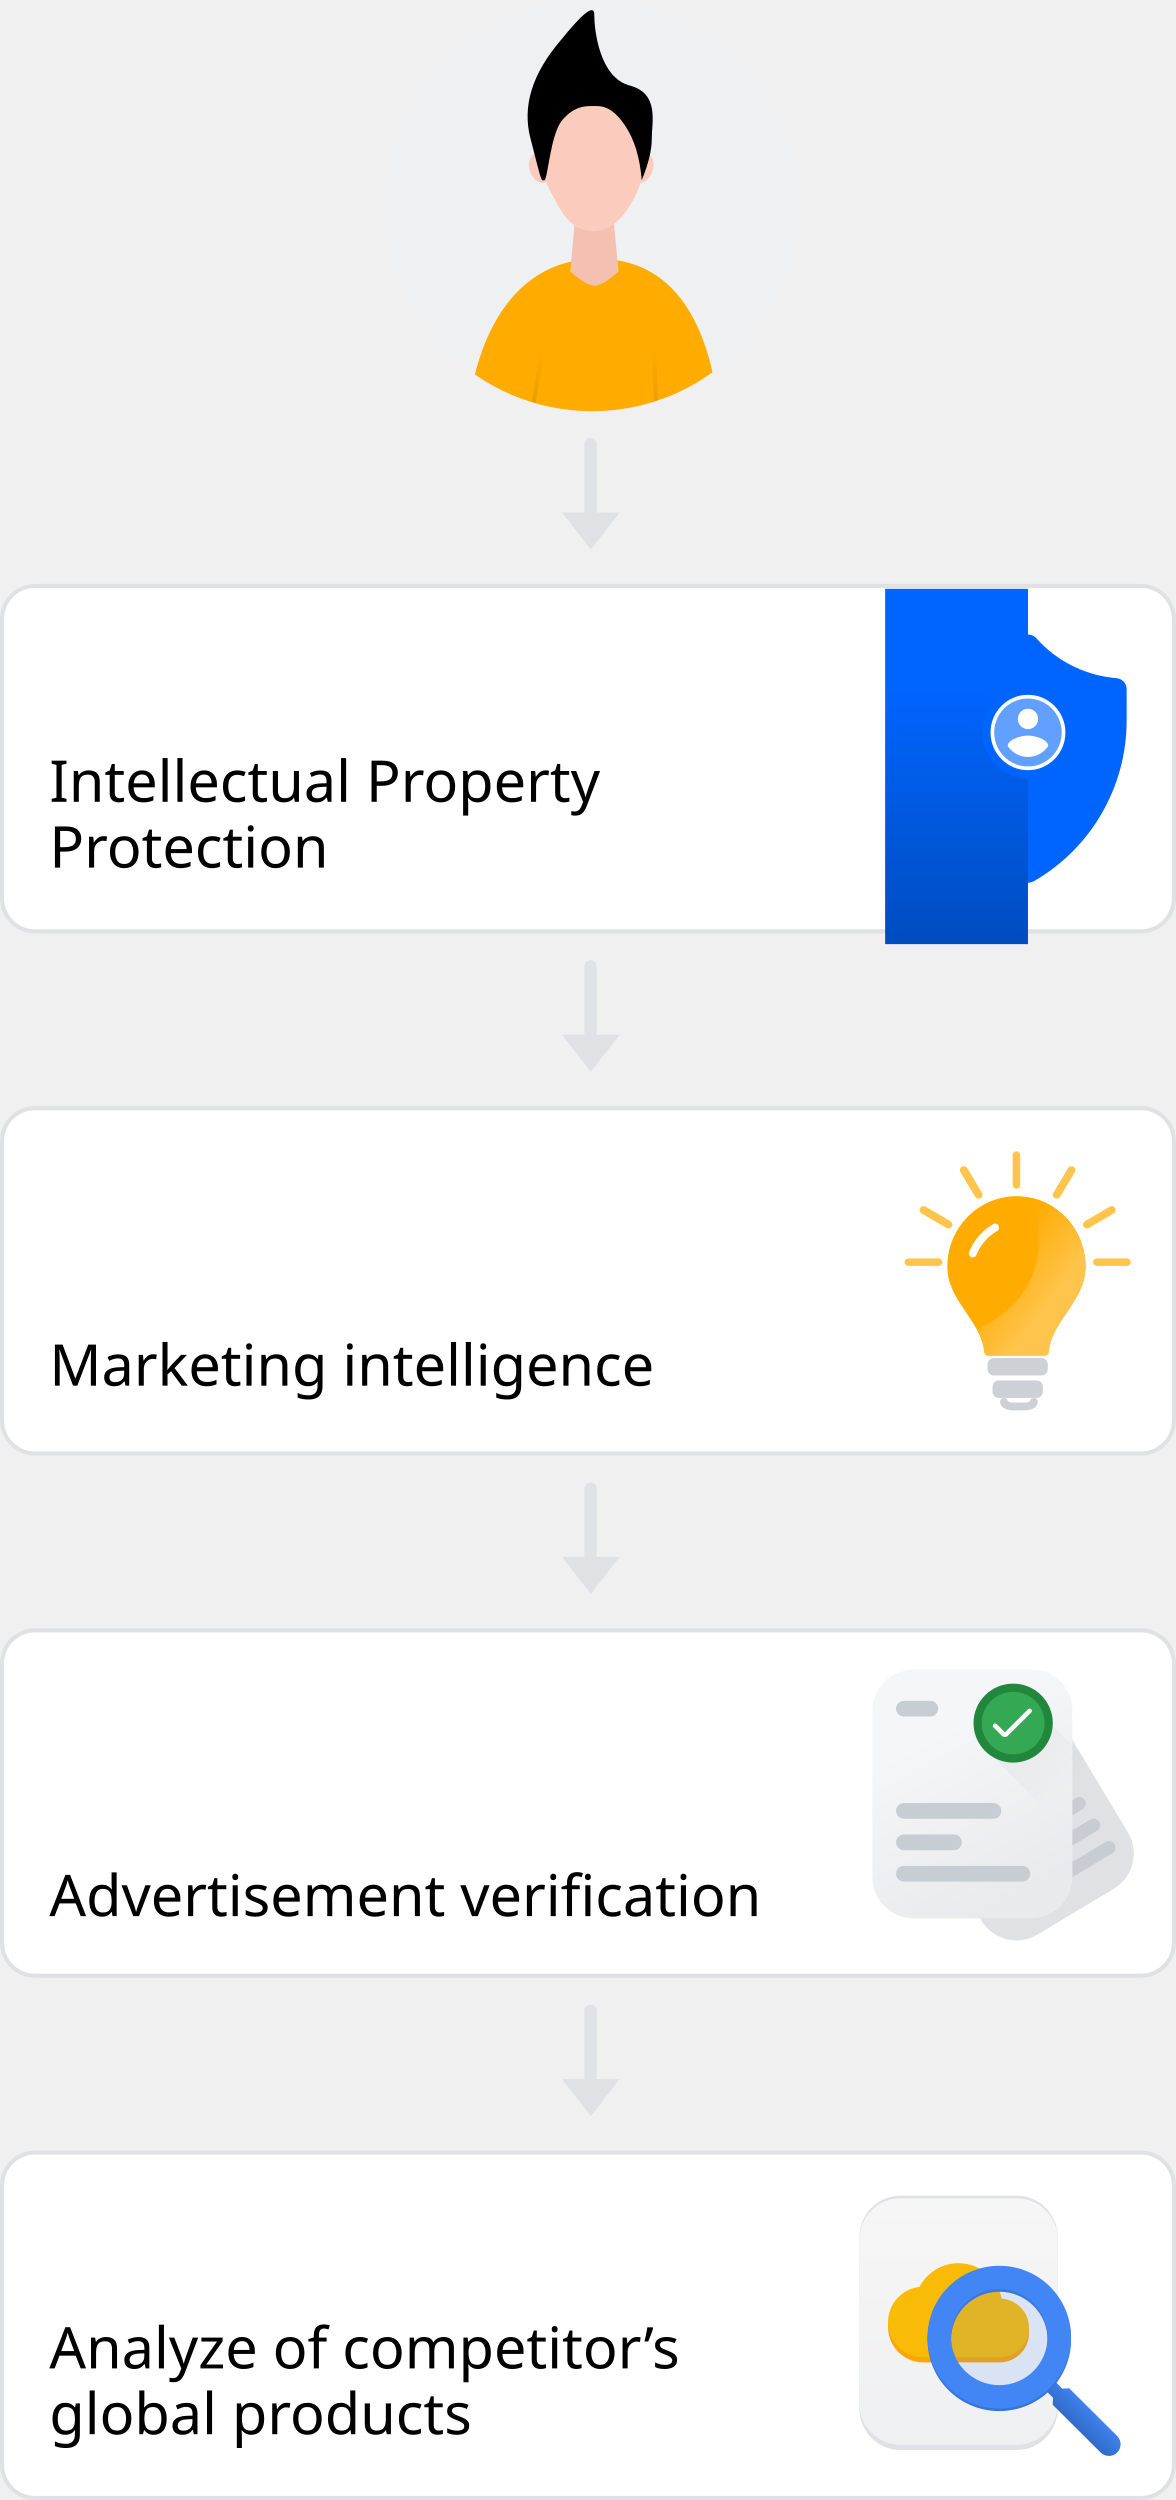
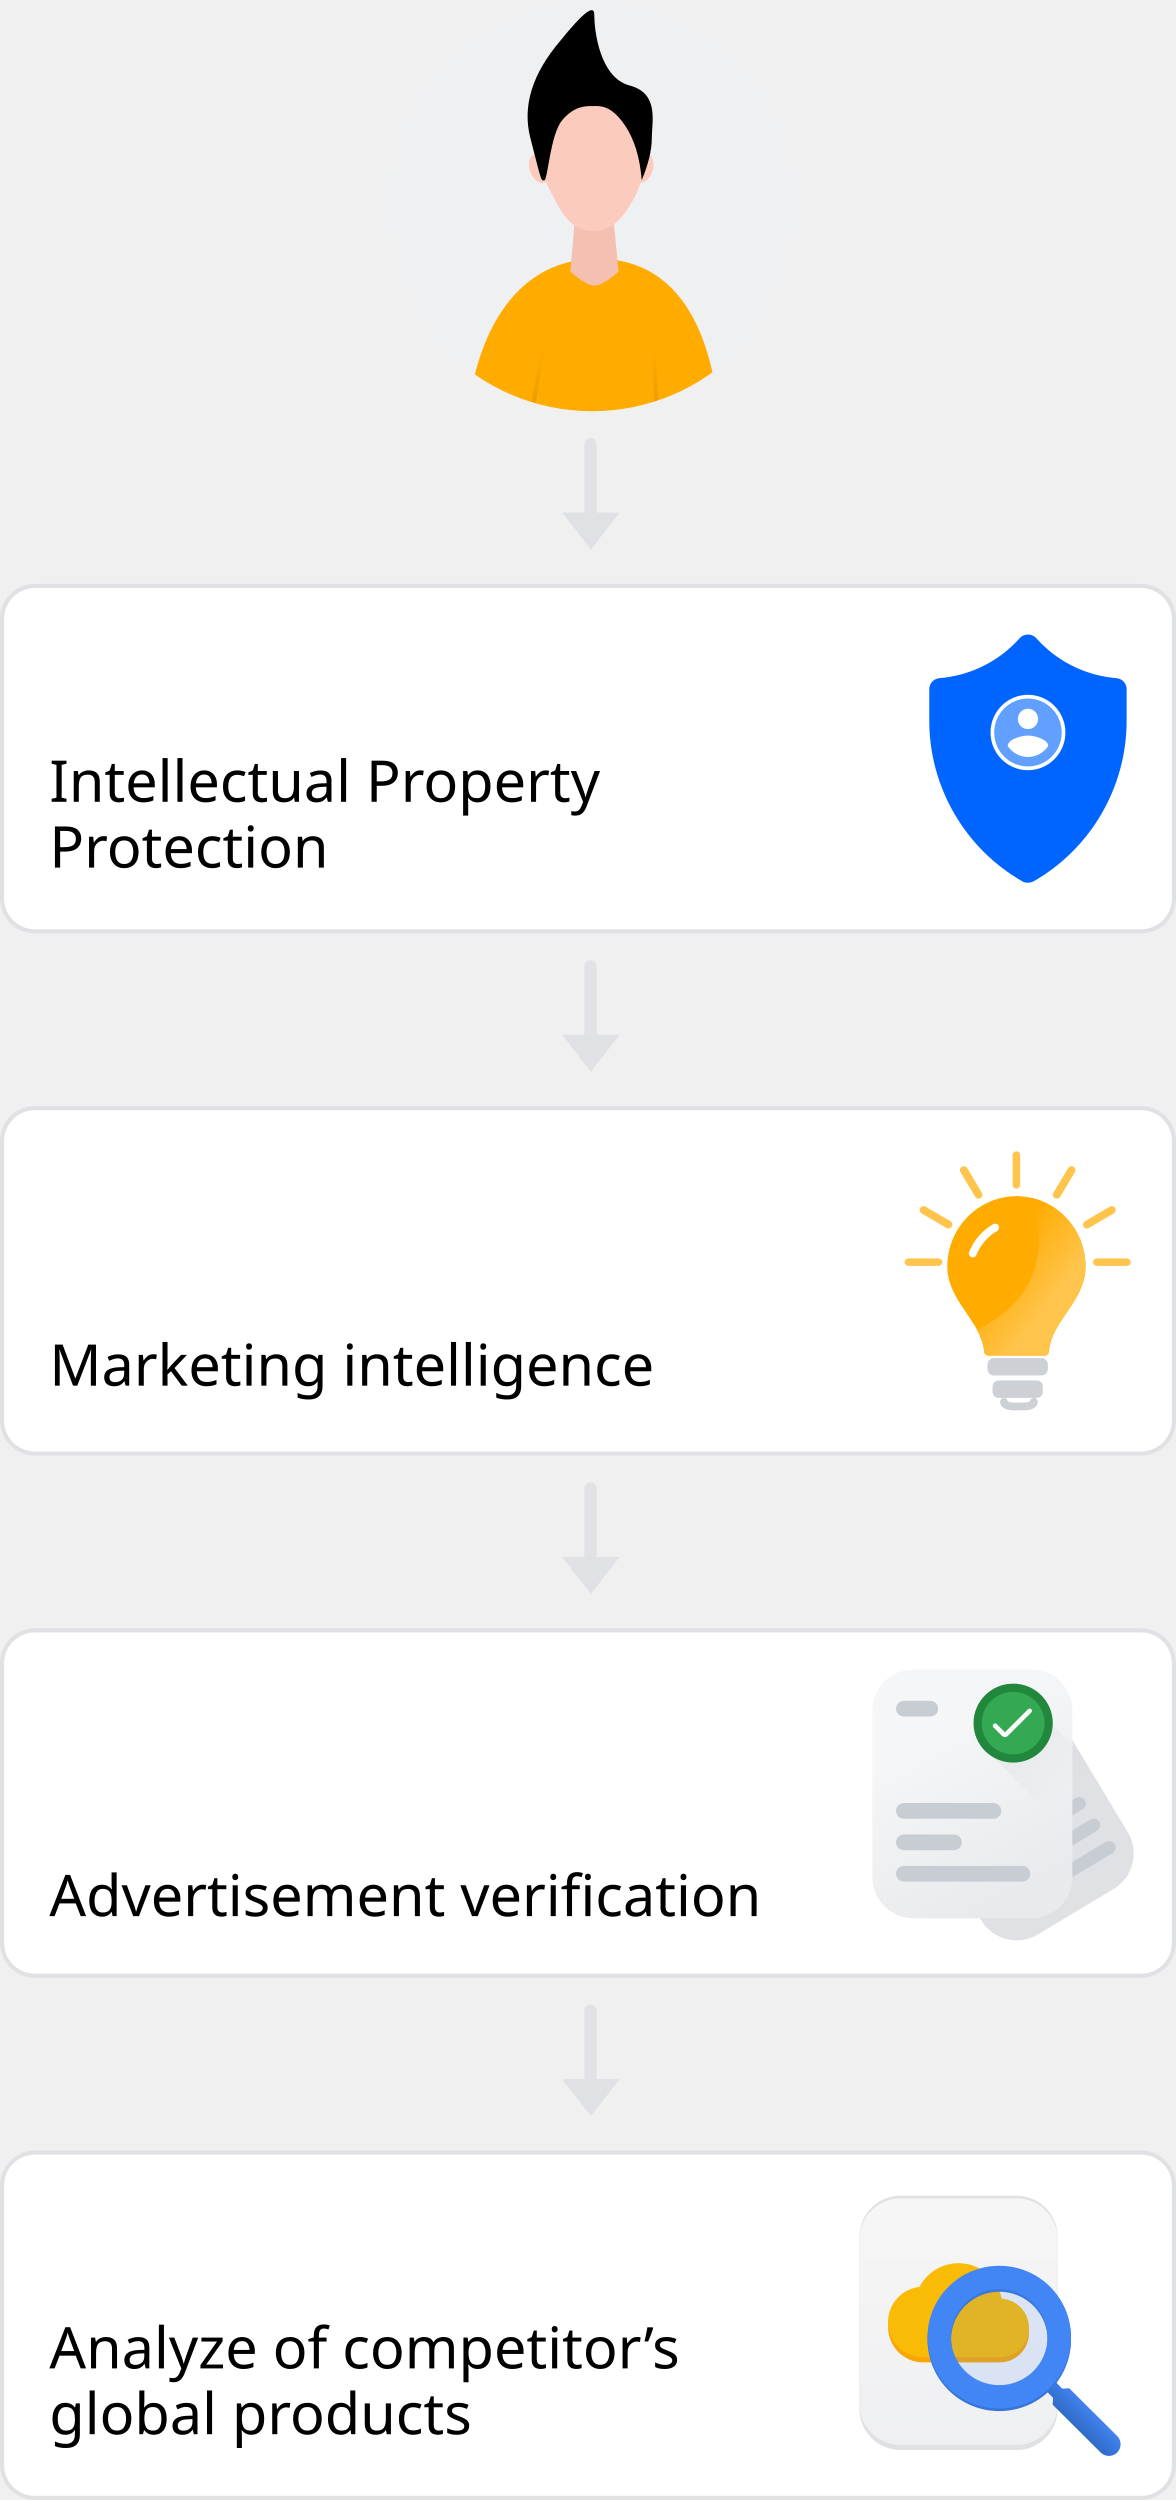
<svg xmlns="http://www.w3.org/2000/svg" xmlns:xlink="http://www.w3.org/1999/xlink" viewBox="0 0 286 608">
  <defs>
    <linearGradient x1="80.814%" y1="9.497%" x2="9.646%" y2="80.252%" id="b">
      <stop stop-color="#EFF0F2" offset="0%" />
      <stop stop-color="#EFF0F2" offset="100%" />
    </linearGradient>
    <circle id="a" cx="50" cy="50" r="50" />
    <linearGradient x1="50%" y1="0%" x2="50%" y2="100%" id="d">
      <stop stop-color="#FFAB00" offset="0%" />
      <stop stop-color="#D79000" offset="100%" />
    </linearGradient>
    <linearGradient x1="50%" y1="26.837%" x2="50%" y2="100%" id="e">
      <stop stop-color="#0065FF" offset="0%" />
      <stop stop-color="#004CC0" offset="100%" />
    </linearGradient>
    <rect id="f" width="41.6" height="51.611" rx="10" />
    <linearGradient x1="50%" y1="92.56%" x2="50%" y2="1.03%" id="g">
      <stop stop-opacity="0" offset="0%" />
      <stop stop-opacity=".207" offset="100%" />
    </linearGradient>
    <linearGradient x1="20.842%" y1="30.631%" x2="50%" y2="100%" id="j">
      <stop stop-color="#F5F6F7" offset="0%" />
      <stop stop-color="#E8EAED" offset="100%" />
    </linearGradient>
    <rect id="i" width="48.64" height="60.531" rx="10" />
    <path d="M16.936 0h-.209C7.465.101.007 7.727 0 17.103c0 4.524 2.365 7.936 4.652 11.336 2.065 3.029 4.012 5.9 4.339 9.444.04.502.456.888.954.886H23.77a.96.96 0 0 0 .902-.886c.274-3.571 2.221-6.442 4.299-9.47 2.274-3.347 4.64-6.813 4.64-11.337C33.59 7.731 26.167.13 16.935 0zM12.05 8.505a11.863 11.863 0 0 0-4.98 5.794.954.954 0 0 1-.888.608.854.854 0 0 1-.353-.08.933.933 0 0 1-.528-.514.95.95 0 0 1 .006-.742 13.747 13.747 0 0 1 5.789-6.732.944.944 0 0 1 .992-.05.968.968 0 0 1 .498.87.966.966 0 0 1-.536.846z" id="l" />
    <linearGradient x1="37.627%" y1="39.04%" x2="67.664%" y2="61.261%" id="m">
      <stop stop-color="#FFAB00" offset="0%" />
      <stop stop-color="#FFC44B" offset="100%" />
    </linearGradient>
    <linearGradient x1="50%" y1="100%" x2="50%" y2="0%" id="o">
      <stop stop-color="#EFF0F2" offset="0%" />
      <stop stop-color="#F7F6F6" offset="100%" />
    </linearGradient>
    <linearGradient x1="50%" y1="0%" x2="50%" y2="100%" id="p">
      <stop stop-color="#4082EF" offset="0%" />
      <stop stop-color="#2F6BC6" offset="100%" />
    </linearGradient>
  </defs>
  <g fill="none" fill-rule="evenodd">
    <g transform="translate(94)">
      <mask id="c" fill="#fff">
        <use xlink:href="#a" />
      </mask>
      <use fill="url(#b)" fill-rule="nonzero" xlink:href="#a" />
      <g mask="url(#c)">
        <g transform="translate(19.017 2.468)" fill-rule="nonzero">
          <path d="M32.312 160c22.126 0 30.1-22.283 30.1-49.771s-7.974-49.771-30.1-49.771C10.185 60.458 0 82.741 0 110.229S10.185 160 32.312 160z" fill="#FFAB00" />
          <path d="M27.08 47.634h8.802l1.532 15.942C34.833 65.858 32.879 67 31.552 67c-1.328 0-3.282-1.141-5.863-3.423l1.392-15.942z" fill="#F4C0B1" />
          <ellipse fill="#FBCBBD" transform="rotate(-20 18.234 38.477)" cx="18.234" cy="38.477" rx="2.446" ry="3.665" />
          <ellipse fill="#FBCBBD" transform="scale(1 -1) rotate(-20 -174.903 0)" cx="43.312" cy="38.477" rx="2.446" ry="3.665" />
          <path d="M31.194 53.74c3.75 0 6.356-2.208 8.6-5.657 1.799-2.764 3.633-6.319 3.633-10.22 0-8.77-5.477-15.878-12.233-15.878s-12.233 7.108-12.233 15.878c0 3.214 1.867 6.054 3.132 8.554 2.187 4.32 4.822 7.323 9.101 7.323z" fill="#FBCBBD" />
          <path d="M23.741 26.72c2.93-3.421 5.576-3.396 7.375-3.396 1.799 0 4.416-.367 7.851 4.697 2.29 3.376 3.65 7.824 4.08 13.344 1.632-3.957 2.447-7.32 2.447-10.09 0-4.155 1.893-11.022-5.396-12.953-7.289-1.93-8.59-13.364-8.59-17.255 0-2.594-2.759-.457-8.276 6.41-6.82 8.004-9.247 15.857-7.28 23.558 2.95 11.552 2.595 10.33 3.416 10.33.821 0 1.443-11.226 4.373-14.646z" fill="#000" />
        </g>
        <path stroke="url(#d)" d="M19.58 79.39l-2.164 13.003 7.784 15.518" transform="translate(18.405 5.521)" />
        <path stroke="url(#d)" transform="matrix(-1 0 0 1 106.563 5.521)" d="M41.557 79.39l-.576 13.36 6.196 15.161" />
      </g>
    </g>
    <rect x=".5" y=".5" width="285" height="84" rx="8" fill="#FFF" fill-rule="nonzero" stroke="#DFE1E4" transform="translate(0 142)" />
    <text font-family="Work Sans, sans-serif" font-size="14" font-weight="400" fill="#000" transform="translate(0 142)">
      <tspan x="12" y="53">Intellectual Property</tspan>
      <tspan x="12" y="69">Protection</tspan>
    </text>
    <g fill-rule="nonzero" transform="translate(226 154)">
      <path d="M45.537 10.93c-6.948-.573-13.453-3.56-18.38-8.515L25.896 1.08C25.389.572 24.695.318 24 .318c-.695 0-1.39.254-1.895.762l-1.263 1.335C15.916 7.37 9.411 10.357 2.463 10.929 1.073 11.056 0 12.2 0 13.598v7.688c0 16.14 8.716 31.136 22.674 39.079.379.254.884.317 1.326.317.442 0 .884-.127 1.326-.317C39.284 52.422 48 37.426 48 21.286v-7.688c0-1.398-1.074-2.542-2.463-2.669z" fill="#0065FF" />
-       <path fill="url(#e)" d="M-10.737-10.802H24v86.417h-34.737z" />
      <ellipse stroke="#0065FF" stroke-width="2" fill="#FFF" cx="24" cy="24.146" rx="10.105" ry="10.167" />
      <path d="M24 15.885c-4.532 0-8.21 3.701-8.21 8.26 0 4.56 3.678 8.261 8.21 8.261 4.532 0 8.21-3.7 8.21-8.26s-3.678-8.26-8.21-8.26zm0 2.479a2.467 2.467 0 0 1 2.463 2.478c0 1.37-1.1 2.478-2.463 2.478a2.467 2.467 0 0 1-2.463-2.478c0-1.372 1.1-2.478 2.463-2.478zm0 11.73a5.903 5.903 0 0 1-4.926-2.66c.024-1.644 3.284-2.545 4.926-2.545 1.634 0 4.902.9 4.926 2.544A5.903 5.903 0 0 1 24 30.093z" fill="#61A0FF" />
    </g>
    <rect x=".5" y=".5" width="285" height="84" rx="8" fill="#FFF" fill-rule="nonzero" stroke="#DFE1E4" transform="translate(0 269)" />
    <text font-family="Work Sans, sans-serif" font-size="14" font-weight="400" fill="#000" transform="translate(0 269)">
      <tspan x="12" y="68">Marketing intelligence</tspan>
    </text>
    <g transform="translate(0 396)">
      <rect stroke="#DFE1E4" fill="#FFF" fill-rule="nonzero" x=".5" y=".5" width="285" height="84" rx="8" />
      <g transform="scale(-1 1) rotate(31 -150.454 -449.217)">
        <g transform="translate(.307 .555)">
          <mask id="h" fill="#fff">
            <use xlink:href="#f" />
          </mask>
          <use fill="#DFE1E5" fill-rule="nonzero" xlink:href="#f" />
          <path fill="url(#g)" fill-rule="nonzero" opacity=".214" mask="url(#h)" transform="rotate(-45 36.129 17.988)" d="M28.185 8.143l15.652.19.236 19.5-15.652-.19z" />
        </g>
        <rect fill="#C8CCD3" fill-rule="nonzero" x="4.511" y="7.192" width="8.96" height="3.186" rx="1.593" />
        <rect fill="#C8CCD3" fill-rule="nonzero" x="5.258" y="28.48" width="21.76" height="3.186" rx="1.593" />
        <rect fill="#C8CCD3" fill-rule="nonzero" x="4.567" y="41.376" width="28.16" height="3.186" rx="1.593" />
        <rect fill="#C8CCD3" fill-rule="nonzero" x="4.95" y="34.773" width="13.44" height="3.186" rx="1.593" />
        <ellipse stroke="#DFE1E5" stroke-width="2" fill="#E8EAED" fill-rule="nonzero" cx="29.231" cy="12.043" rx="7.36" ry="7.327" />
        <path d="M27.464 14.063l-1.737-1.673a.501.501 0 0 0-.695 0 .464.464 0 0 0 0 .669l1.739 1.674a1 1 0 0 0 1.387 0L33.073 10a.464.464 0 0 0 0-.67.501.501 0 0 0-.695 0l-4.914 4.732z" fill="#FFF" />
      </g>
      <g transform="translate(212.16 10)">
        <mask id="k" fill="#fff">
          <use xlink:href="#i" />
        </mask>
        <use fill="url(#j)" fill-rule="nonzero" xlink:href="#i" />
        <path fill="url(#g)" fill-rule="nonzero" opacity=".214" mask="url(#k)" transform="rotate(-45 42.243 21.097)" d="M32.958 9.582l18.52.041.05 22.99-18.519-.042z" />
        <rect fill="#C8CCD3" fill-rule="nonzero" x="5.76" y="7.646" width="10.24" height="3.823" rx="1.912" />
        <rect fill="#C8CCD3" fill-rule="nonzero" x="5.76" y="32.496" width="25.6" height="3.823" rx="1.912" />
        <rect fill="#C8CCD3" fill-rule="nonzero" x="5.76" y="47.788" width="32.64" height="3.823" rx="1.912" />
        <rect fill="#C8CCD3" fill-rule="nonzero" x="5.76" y="40.142" width="16" height="3.823" rx="1.912" />
        <ellipse stroke="#21873D" stroke-width="2" fill="#34A853" fill-rule="nonzero" cx="34.24" cy="13.062" rx="8.64" ry="8.602" />
        <g fill="#FFF">
          <path d="M32.233 15.29l-1.986-1.978a.563.563 0 0 0-.794 0 .558.558 0 0 0 0 .791l2.074 2.065a1 1 0 0 0 1.411 0l5.705-5.68a.558.558 0 0 0 0-.79.563.563 0 0 0-.794 0l-5.616 5.591z" />
        </g>
      </g>
    </g>
    <text font-family="Work Sans, sans-serif" font-size="14" font-weight="400" fill="#000" transform="translate(0 396)">
      <tspan x="12" y="70">Advertisement verification</tspan>
    </text>
    <rect x=".5" y=".5" width="285" height="84" rx="8" fill="#FFF" fill-rule="nonzero" stroke="#DFE1E4" transform="translate(0 523)" />
    <text font-family="Work Sans, sans-serif" font-size="14" font-weight="400" fill="#000" transform="translate(0 523)">
      <tspan x="12" y="53">Analyze of competitor’s</tspan>
      <tspan x="12" y="69">global products</tspan>
    </text>
    <g transform="translate(220 280)">
      <rect fill="#CDD0D5" x="20.167" y="50.279" width="14.667" height="4.24" rx="1.56" />
      <rect fill="#CDD0D5" x="21.389" y="55.731" width="12.222" height="4.24" rx="1.47" />
      <path d="M31.41 59.972a.93.93 0 0 0-.927.796 2.267 2.267 0 0 1-1.287.326h-2.82c-.451.023-.899-.09-1.287-.326a.942.942 0 0 0-1.004-.792.948.948 0 0 0-.863.949c0 1.2 1.288 2.075 3.193 2.075h2.781c1.854 0 3.193-.874 3.193-2.075a.96.96 0 0 0-.289-.688.933.933 0 0 0-.69-.265z" fill="#CDD0D5" />
      <g transform="translate(10.389 10.904)">
        <mask id="n" fill="#fff">
          <use xlink:href="#l" />
        </mask>
        <use fill="#FFAB00" fill-rule="nonzero" xlink:href="#l" />
        <path d="M19.556-2.257c6.518 17.628 1.018 29.823-16.5 36.584-17.519 6.76-7.13 9.112 31.166 7.055l5.857-17.697-1.681-16.043-11.51-9.9h-7.332z" fill="url(#m)" fill-rule="nonzero" mask="url(#n)" />
      </g>
      <path d="M36.53 11.381c.15.08.319.124.49.129a.988.988 0 0 0 .836-.476l3.57-5.984a.911.911 0 0 0 .096-.714.942.942 0 0 0-.455-.57.983.983 0 0 0-.74-.1.95.95 0 0 0-.587.446l-3.555 5.985a.933.933 0 0 0 .345 1.284zM51.206 13.797a.954.954 0 0 0-1.298-.342l-6.05 3.536a.965.965 0 0 0-.437 1.074.95.95 0 0 0 .904.714.913.913 0 0 0 .48-.132l6.05-3.536a.97.97 0 0 0 .35-1.315zM8.188 26.048H.978c-.54 0-.978.407-.978.909s.438.908.978.908h7.21c.54 0 .979-.406.979-.908s-.438-.909-.979-.909zM54.022 26.048h-7.21c-.54 0-.979.407-.979.909s.438.908.979.908h7.21c.54 0 .978-.406.978-.908s-.438-.909-.978-.909zM11.479 18.292a.958.958 0 0 0 .1-.732.944.944 0 0 0-.45-.582L5.09 13.455a.951.951 0 0 0-1.296.342.972.972 0 0 0-.095.73.958.958 0 0 0 .445.584l6.039 3.536a.91.91 0 0 0 .48.132.944.944 0 0 0 .816-.487zM17.148 11.034c.172.29.49.47.834.476.171-.005.339-.05.49-.129a.935.935 0 0 0 .344-1.284l-3.56-5.985a.949.949 0 0 0-.587-.445.978.978 0 0 0-.737.099.942.942 0 0 0-.454.57.913.913 0 0 0 .097.714l3.573 5.984zM27.194 9.087a.892.892 0 0 0 .649-.284.999.999 0 0 0 .268-.686V.97c0-.536-.41-.97-.917-.97-.506 0-.916.434-.916.97v7.147c0 .535.41.97.916.97z" fill="#FFC44B" />
    </g>
    <g>
      <path d="M143.61 108v21.06" stroke="#E0E2E6" stroke-width="3" stroke-linecap="round" stroke-linejoin="round" />
      <path fill="#DFE1E4" fill-rule="nonzero" d="M143.697 133.646l-7-9h14z" />
    </g>
    <g>
      <path d="M143.61 235v21.06" stroke="#E0E2E6" stroke-width="3" stroke-linecap="round" stroke-linejoin="round" />
      <path fill="#DFE1E4" fill-rule="nonzero" d="M143.697 260.646l-7-9h14z" />
    </g>
    <g>
      <path d="M143.61 362v21.06" stroke="#E0E2E6" stroke-width="3" stroke-linecap="round" stroke-linejoin="round" />
      <path fill="#DFE1E4" fill-rule="nonzero" d="M143.697 387.646l-7-9h14z" />
    </g>
    <g>
      <path d="M143.61 489v21.06" stroke="#E0E2E6" stroke-width="3" stroke-linecap="round" stroke-linejoin="round" />
      <path fill="#DFE1E4" fill-rule="nonzero" d="M143.697 514.646l-7-9h14z" />
    </g>
    <g>
      <g transform="translate(209 534)">
        <rect fill="#DFE1E5" fill-rule="nonzero" width="48.231" height="61.845" rx="10" />
        <rect fill="url(#o)" fill-rule="nonzero" y=".631" width="48.231" height="59.951" rx="10" />
        <path d="M34.61 26.303c-.97-4.931-5.297-8.633-10.495-8.633-4.126 0-7.71 2.344-9.495 5.774-4.298.457-7.64 4.102-7.64 8.518 0 4.731 3.842 8.576 8.568 8.576h18.563c3.94 0 7.139-3.202 7.139-7.146 0-3.774-2.927-6.832-6.64-7.09z" fill="#FAA606" />
        <path d="M34.61 25.04c-.97-4.93-5.297-8.632-10.495-8.632-4.126 0-7.71 2.344-9.495 5.774-4.298.457-7.64 4.102-7.64 8.518 0 4.731 3.842 8.576 8.568 8.576h18.563c3.94 0 7.139-3.202 7.139-7.147 0-3.773-2.927-6.831-6.64-7.089z" fill="#FABB06" />
        <g transform="translate(16.5 17.039)" fill-rule="nonzero">
          <path d="M3.808.635L20.272.597a2.83 2.83 0 0 1 2.838 2.83c0 1.569-1.27 2.841-2.838 2.845L3.808 6.31 2.679 5.049H0V1.893h2.686L3.808.631v.004z" transform="rotate(45 -16.018 52.295)" fill="url(#p)" />
          <path d="M17.526 35.34C7.888 35.34.074 27.57.074 17.985.074 8.401 7.888.631 17.526.631c9.639 0 17.452 7.77 17.452 17.354 0 9.585-7.813 17.355-17.452 17.355zm0-5.68c6.484 0 11.74-5.227 11.74-11.675 0-6.447-5.256-11.674-11.74-11.674s-11.74 5.227-11.74 11.674c0 6.448 5.256 11.675 11.74 11.675z" fill="#3775D9" />
          <path d="M17.526 34.709c-9.638 0-17.452-7.77-17.452-17.355C.074 7.77 7.888 0 17.526 0c9.639 0 17.452 7.77 17.452 17.354 0 9.585-7.813 17.355-17.452 17.355zm0-5.68c6.484 0 11.74-5.227 11.74-11.675 0-6.447-5.256-11.674-11.74-11.674s-11.74 5.227-11.74 11.674c0 6.448 5.256 11.675 11.74 11.675z" fill="#4285F4" />
          <ellipse fill="#4285F4" opacity=".138" cx="17.769" cy="17.67" rx="12.058" ry="11.99" />
        </g>
      </g>
    </g>
  </g>
</svg>
